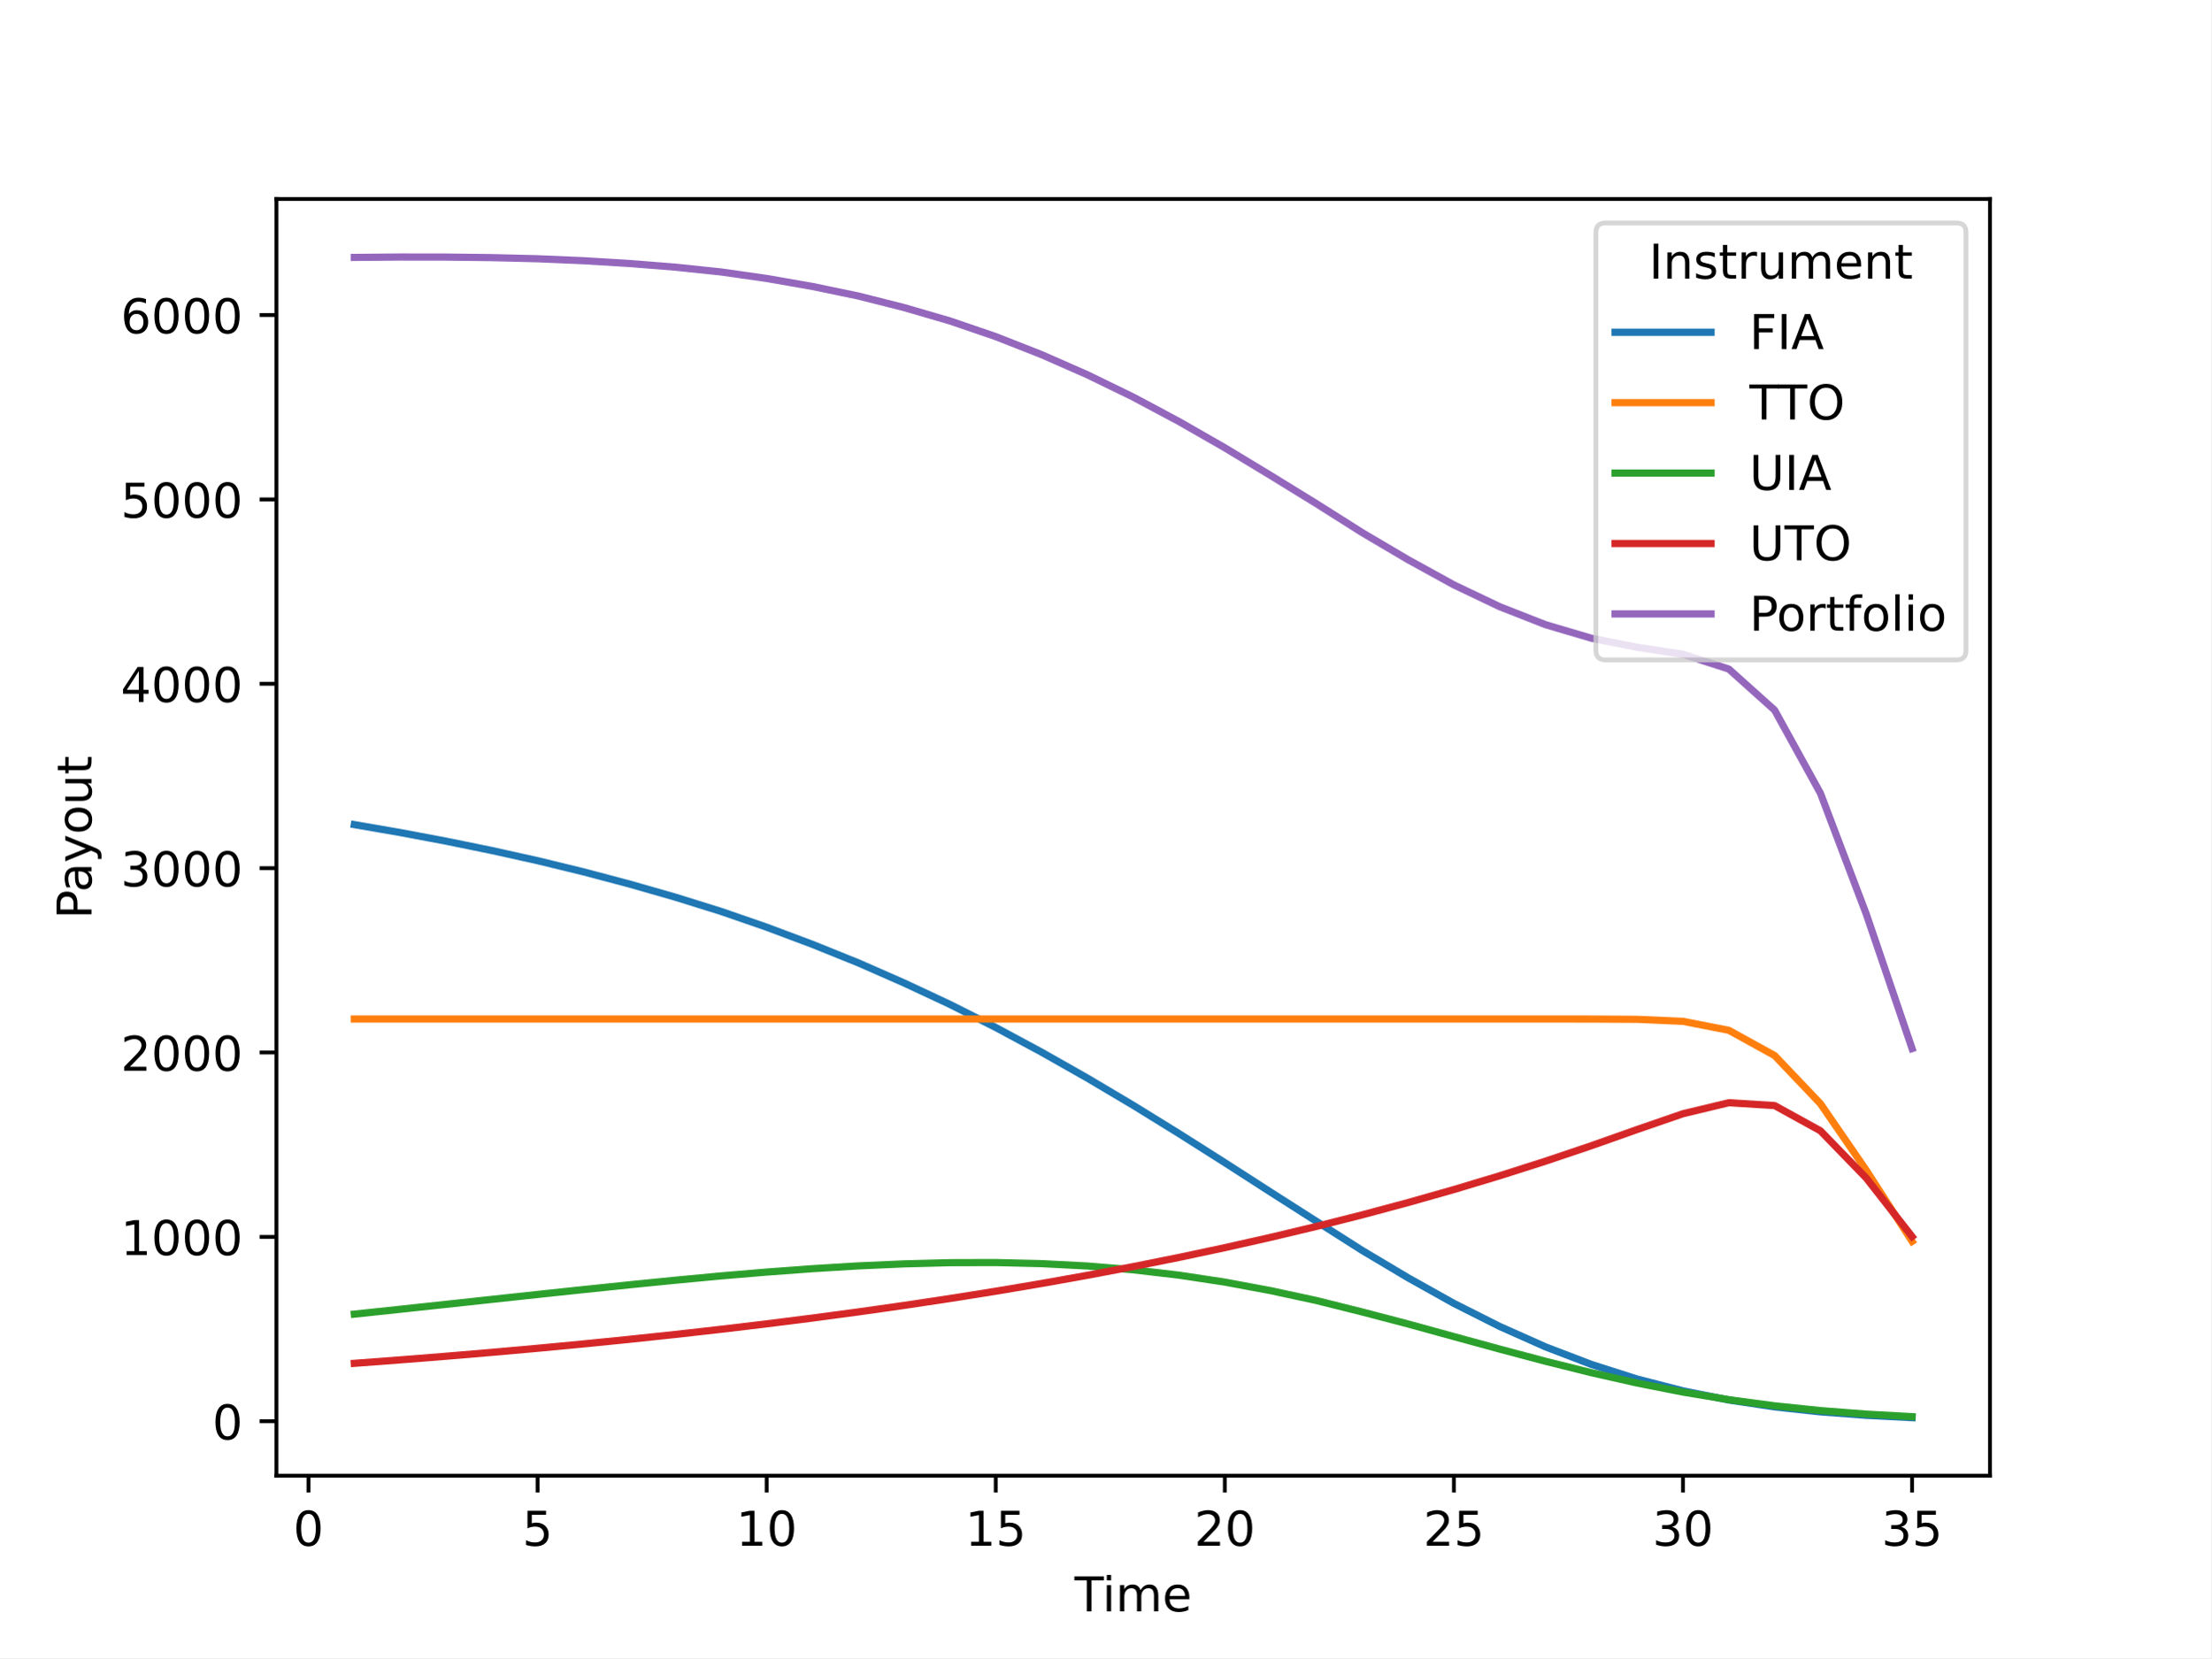
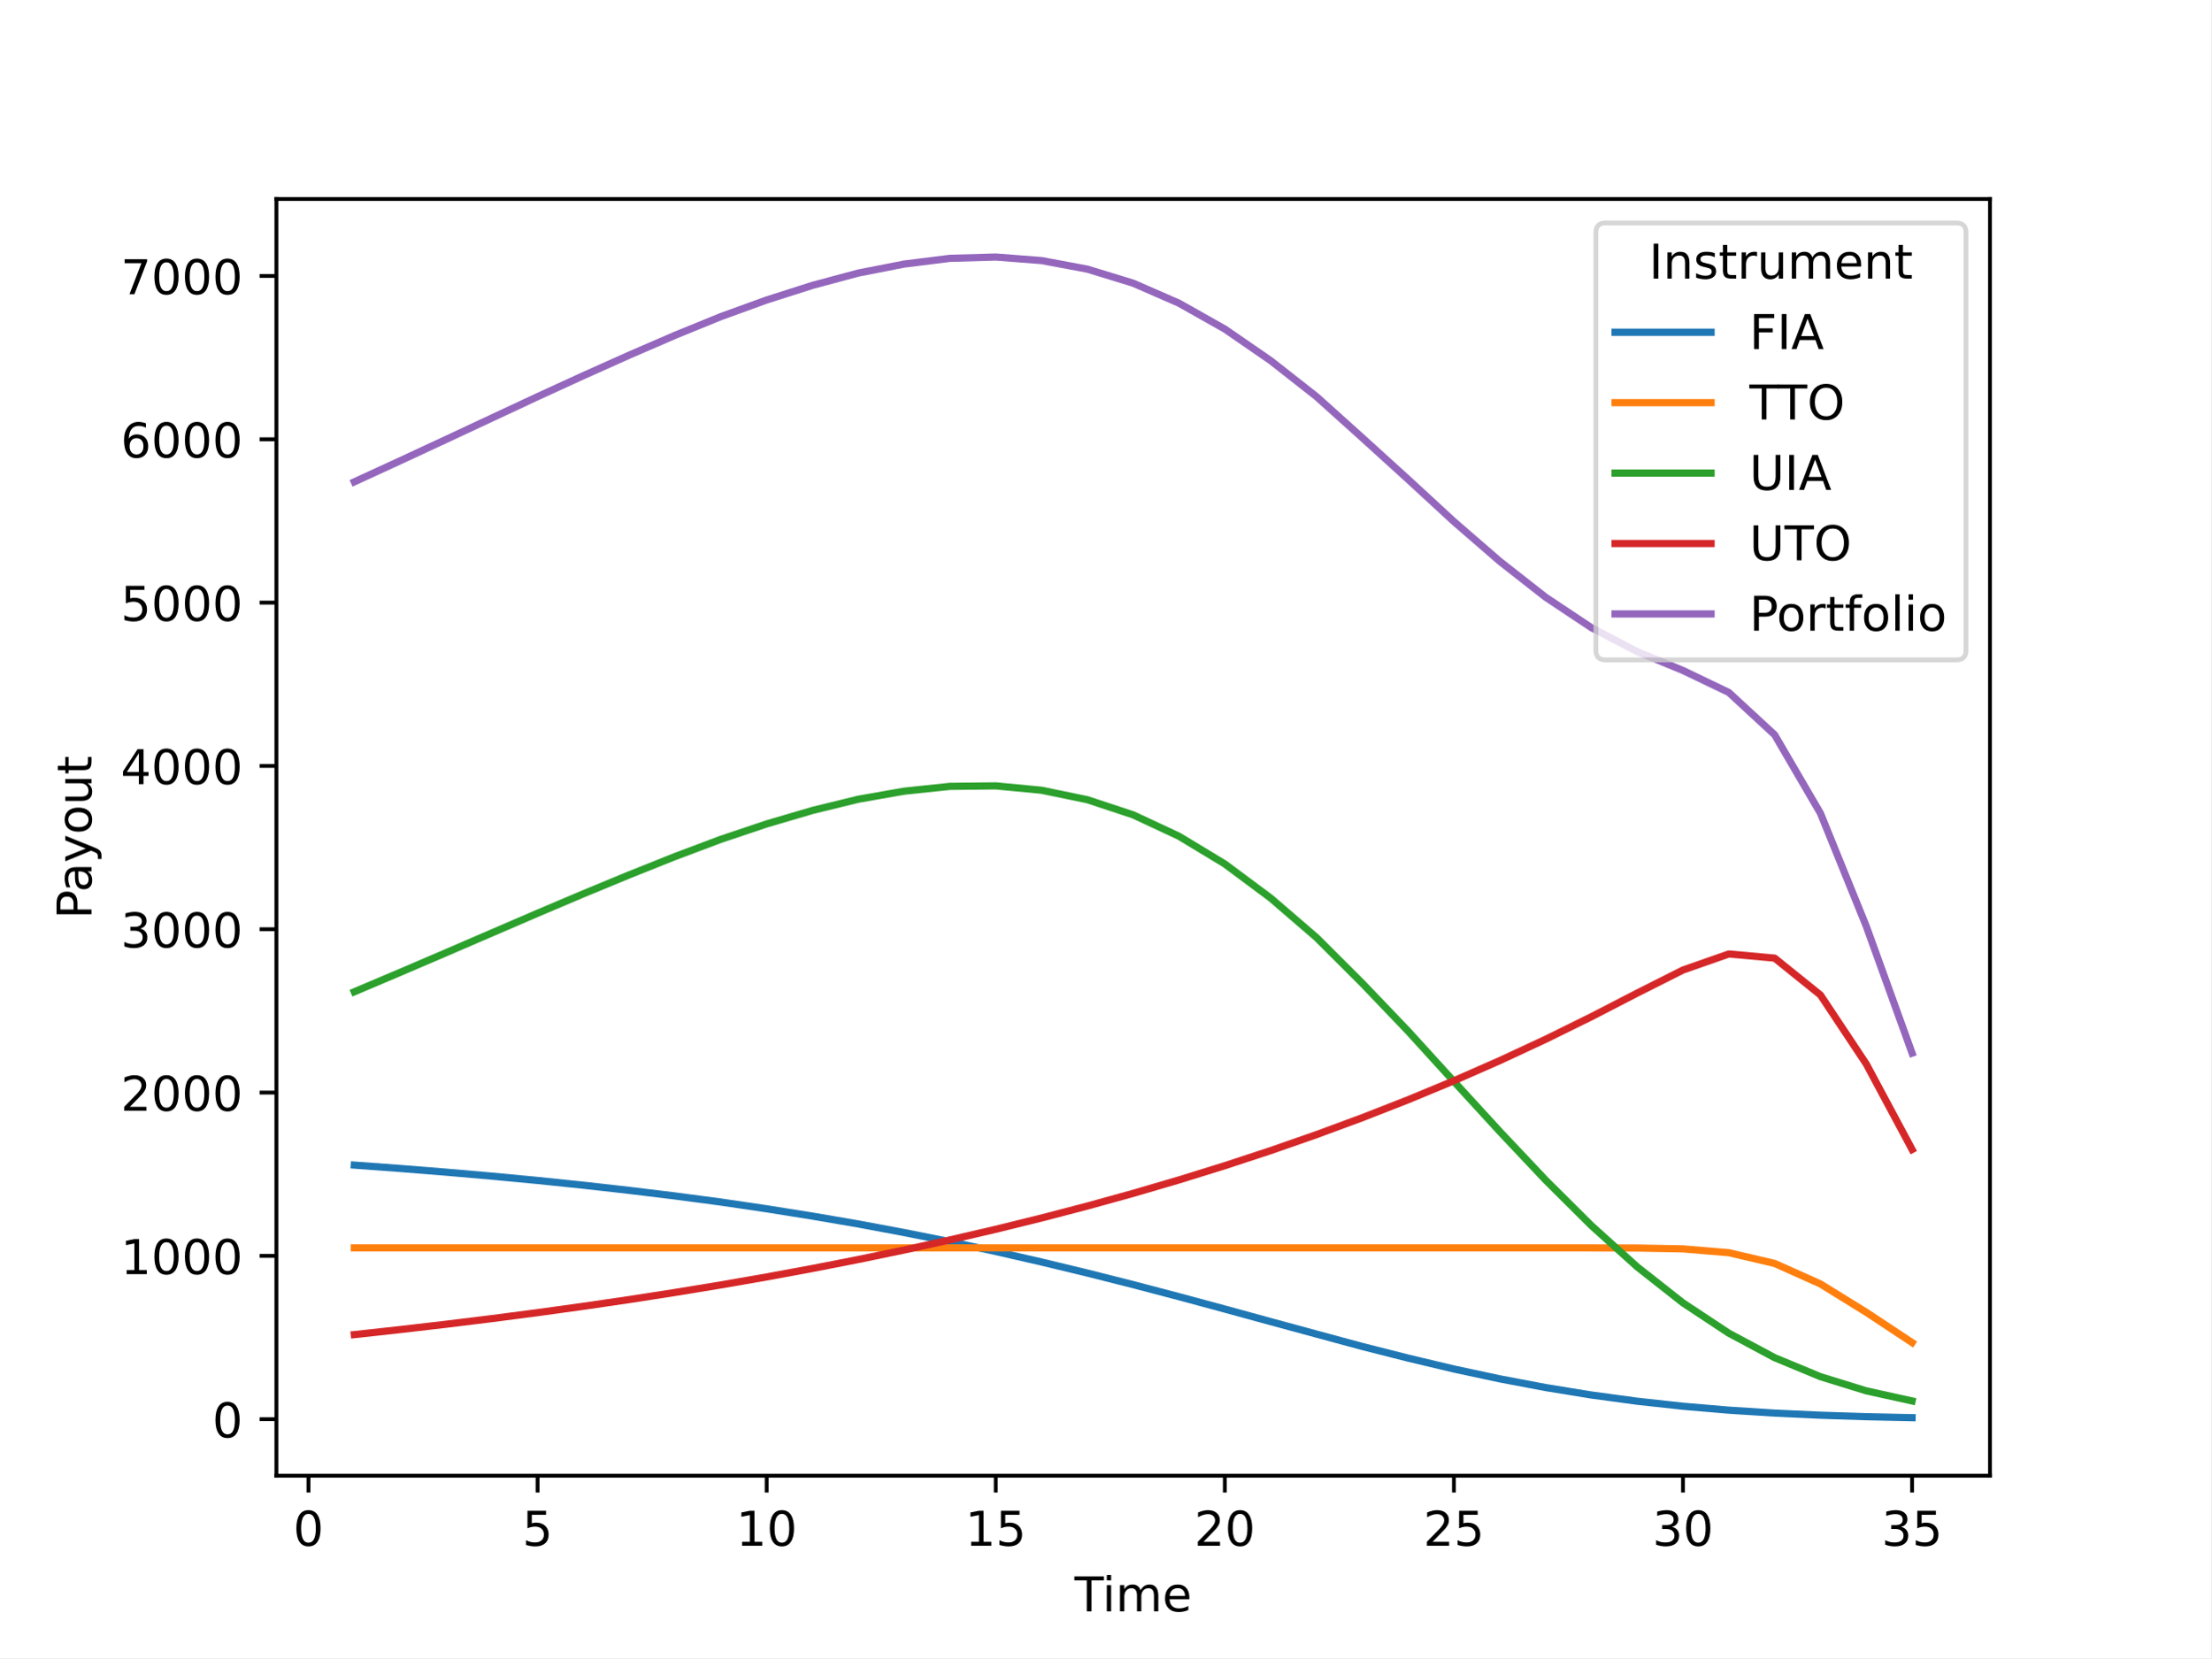
<svg xmlns="http://www.w3.org/2000/svg" xmlns:xlink="http://www.w3.org/1999/xlink" width="460.8pt" height="345.6pt" viewBox="0 0 460.8 345.6" version="1.1">
  <defs>
    <style type="text/css">*{stroke-linejoin: round; stroke-linecap: butt}</style>
  </defs>
  <g id="figure_1">
    <g id="patch_1">
      <path d="M 0 345.6  L 460.8 345.6  L 460.8 0  L 0 0  z " style="fill: #ffffff" />
    </g>
    <g id="axes_1">
      <g id="patch_2">
        <path d="M 57.6 307.584  L 414.72 307.584  L 414.72 41.472  L 57.6 41.472  z " style="fill: #ffffff" />
      </g>
      <g id="PolyCollection_1" />
      <g id="PolyCollection_2" />
      <g id="PolyCollection_3" />
      <g id="PolyCollection_4" />
      <g id="PolyCollection_5" />
      <g id="matplotlib.axis_1">
        <g id="xtick_1">
          <g id="line2d_1">
            <defs>
-               <path id="m8943c4939e" d="M 0 0  L 0 3.5  " style="stroke: #000000; stroke-width: 0.8" />
-             </defs>
-             <g>
-               <use xlink:href="#m8943c4939e" x="64.284" y="307.584" style="stroke: #000000; stroke-width: 0.8" />
+               <path id="m51796ca0a0" d="M 0 0  L 0 3.5  " style="stroke: #000000; stroke-width: 0.8" />
+             </defs>
+             <g>
+               <use xlink:href="#m51796ca0a0" x="64.284" y="307.584" style="stroke: #000000; stroke-width: 0.8" />
            </g>
          </g>
          <g id="text_1">
            <g transform="translate(61.10281 322.1824) scale(0.1 -0.1)">
              <defs>
                <path id="DejaVuSans-30" d="M 2034 4250  Q 1547 4250 1301 3770  Q 1056 3291 1056 2328  Q 1056 1369 1301 889  Q 1547 409 2034 409  Q 2525 409 2770 889  Q 3016 1369 3016 2328  Q 3016 3291 2770 3770  Q 2525 4250 2034 4250  z M 2034 4750  Q 2819 4750 3233 4129  Q 3647 3509 3647 2328  Q 3647 1150 3233 529  Q 2819 -91 2034 -91  Q 1250 -91 836 529  Q 422 1150 422 2328  Q 422 3509 836 4129  Q 1250 4750 2034 4750  z " transform="scale(0.015625)" />
              </defs>
              <use xlink:href="#DejaVuSans-30" />
            </g>
          </g>
        </g>
        <g id="xtick_2">
          <g id="line2d_2">
            <g>
-               <use xlink:href="#m8943c4939e" x="112.027" y="307.584" style="stroke: #000000; stroke-width: 0.8" />
+               <use xlink:href="#m51796ca0a0" x="112.027" y="307.584" style="stroke: #000000; stroke-width: 0.8" />
            </g>
          </g>
          <g id="text_2">
            <g transform="translate(108.8461 322.1824) scale(0.1 -0.1)">
              <defs>
                <path id="DejaVuSans-35" d="M 691 4666  L 3169 4666  L 3169 4134  L 1269 4134  L 1269 2991  Q 1406 3038 1543 3061  Q 1681 3084 1819 3084  Q 2600 3084 3056 2656  Q 3513 2228 3513 1497  Q 3513 744 3044 326  Q 2575 -91 1722 -91  Q 1428 -91 1123 -41  Q 819 9 494 109  L 494 744  Q 775 591 1075 516  Q 1375 441 1709 441  Q 2250 441 2565 725  Q 2881 1009 2881 1497  Q 2881 1984 2565 2268  Q 2250 2553 1709 2553  Q 1456 2553 1204 2497  Q 953 2441 691 2322  L 691 4666  z " transform="scale(0.015625)" />
              </defs>
              <use xlink:href="#DejaVuSans-35" />
            </g>
          </g>
        </g>
        <g id="xtick_3">
          <g id="line2d_3">
            <g>
-               <use xlink:href="#m8943c4939e" x="159.771" y="307.584" style="stroke: #000000; stroke-width: 0.8" />
+               <use xlink:href="#m51796ca0a0" x="159.771" y="307.584" style="stroke: #000000; stroke-width: 0.8" />
            </g>
          </g>
          <g id="text_3">
            <g transform="translate(153.4082 322.1824) scale(0.1 -0.1)">
              <defs>
                <path id="DejaVuSans-31" d="M 794 531  L 1825 531  L 1825 4091  L 703 3866  L 703 4441  L 1819 4666  L 2450 4666  L 2450 531  L 3481 531  L 3481 0  L 794 0  L 794 531  z " transform="scale(0.015625)" />
              </defs>
              <use xlink:href="#DejaVuSans-31" />
              <use xlink:href="#DejaVuSans-30" x="63.623" />
            </g>
          </g>
        </g>
        <g id="xtick_4">
          <g id="line2d_4">
            <g>
-               <use xlink:href="#m8943c4939e" x="207.514" y="307.584" style="stroke: #000000; stroke-width: 0.8" />
+               <use xlink:href="#m51796ca0a0" x="207.514" y="307.584" style="stroke: #000000; stroke-width: 0.8" />
            </g>
          </g>
          <g id="text_4">
            <g transform="translate(201.1515 322.1824) scale(0.1 -0.1)">
              <use xlink:href="#DejaVuSans-31" />
              <use xlink:href="#DejaVuSans-35" x="63.623" />
            </g>
          </g>
        </g>
        <g id="xtick_5">
          <g id="line2d_5">
            <g>
-               <use xlink:href="#m8943c4939e" x="255.257" y="307.584" style="stroke: #000000; stroke-width: 0.8" />
+               <use xlink:href="#m51796ca0a0" x="255.257" y="307.584" style="stroke: #000000; stroke-width: 0.8" />
            </g>
          </g>
          <g id="text_5">
            <g transform="translate(248.8948 322.1824) scale(0.1 -0.1)">
              <defs>
                <path id="DejaVuSans-32" d="M 1228 531  L 3431 531  L 3431 0  L 469 0  L 469 531  Q 828 903 1448 1529  Q 2069 2156 2228 2338  Q 2531 2678 2651 2914  Q 2772 3150 2772 3378  Q 2772 3750 2511 3984  Q 2250 4219 1831 4219  Q 1534 4219 1204 4116  Q 875 4013 500 3803  L 500 4441  Q 881 4594 1212 4672  Q 1544 4750 1819 4750  Q 2544 4750 2975 4387  Q 3406 4025 3406 3419  Q 3406 3131 3298 2873  Q 3191 2616 2906 2266  Q 2828 2175 2409 1742  Q 1991 1309 1228 531  z " transform="scale(0.015625)" />
              </defs>
              <use xlink:href="#DejaVuSans-32" />
              <use xlink:href="#DejaVuSans-30" x="63.623" />
            </g>
          </g>
        </g>
        <g id="xtick_6">
          <g id="line2d_6">
            <g>
-               <use xlink:href="#m8943c4939e" x="303.001" y="307.584" style="stroke: #000000; stroke-width: 0.8" />
+               <use xlink:href="#m51796ca0a0" x="303.001" y="307.584" style="stroke: #000000; stroke-width: 0.8" />
            </g>
          </g>
          <g id="text_6">
            <g transform="translate(296.6381 322.1824) scale(0.1 -0.1)">
              <use xlink:href="#DejaVuSans-32" />
              <use xlink:href="#DejaVuSans-35" x="63.623" />
            </g>
          </g>
        </g>
        <g id="xtick_7">
          <g id="line2d_7">
            <g>
-               <use xlink:href="#m8943c4939e" x="350.744" y="307.584" style="stroke: #000000; stroke-width: 0.8" />
+               <use xlink:href="#m51796ca0a0" x="350.744" y="307.584" style="stroke: #000000; stroke-width: 0.8" />
            </g>
          </g>
          <g id="text_7">
            <g transform="translate(344.3815 322.1824) scale(0.1 -0.1)">
              <defs>
                <path id="DejaVuSans-33" d="M 2597 2516  Q 3050 2419 3304 2112  Q 3559 1806 3559 1356  Q 3559 666 3084 287  Q 2609 -91 1734 -91  Q 1441 -91 1130 -33  Q 819 25 488 141  L 488 750  Q 750 597 1062 519  Q 1375 441 1716 441  Q 2309 441 2620 675  Q 2931 909 2931 1356  Q 2931 1769 2642 2001  Q 2353 2234 1838 2234  L 1294 2234  L 1294 2753  L 1863 2753  Q 2328 2753 2575 2939  Q 2822 3125 2822 3475  Q 2822 3834 2567 4026  Q 2313 4219 1838 4219  Q 1578 4219 1281 4162  Q 984 4106 628 3988  L 628 4550  Q 988 4650 1302 4700  Q 1616 4750 1894 4750  Q 2613 4750 3031 4423  Q 3450 4097 3450 3541  Q 3450 3153 3228 2886  Q 3006 2619 2597 2516  z " transform="scale(0.015625)" />
              </defs>
              <use xlink:href="#DejaVuSans-33" />
              <use xlink:href="#DejaVuSans-30" x="63.623" />
            </g>
          </g>
        </g>
        <g id="xtick_8">
          <g id="line2d_8">
            <g>
-               <use xlink:href="#m8943c4939e" x="398.487" y="307.584" style="stroke: #000000; stroke-width: 0.8" />
+               <use xlink:href="#m51796ca0a0" x="398.487" y="307.584" style="stroke: #000000; stroke-width: 0.8" />
            </g>
          </g>
          <g id="text_8">
            <g transform="translate(392.1248 322.1824) scale(0.1 -0.1)">
              <use xlink:href="#DejaVuSans-33" />
              <use xlink:href="#DejaVuSans-35" x="63.623" />
            </g>
          </g>
        </g>
        <g id="text_9">
          <g transform="translate(223.9264 335.8606) scale(0.1 -0.1)">
            <defs>
              <path id="DejaVuSans-54" d="M -19 4666  L 3928 4666  L 3928 4134  L 2272 4134  L 2272 0  L 1638 0  L 1638 4134  L -19 4134  L -19 4666  z " transform="scale(0.015625)" />
              <path id="DejaVuSans-69" d="M 603 3500  L 1178 3500  L 1178 0  L 603 0  L 603 3500  z M 603 4863  L 1178 4863  L 1178 4134  L 603 4134  L 603 4863  z " transform="scale(0.015625)" />
              <path id="DejaVuSans-6d" d="M 3328 2828  Q 3544 3216 3844 3400  Q 4144 3584 4550 3584  Q 5097 3584 5394 3201  Q 5691 2819 5691 2113  L 5691 0  L 5113 0  L 5113 2094  Q 5113 2597 4934 2840  Q 4756 3084 4391 3084  Q 3944 3084 3684 2787  Q 3425 2491 3425 1978  L 3425 0  L 2847 0  L 2847 2094  Q 2847 2600 2669 2842  Q 2491 3084 2119 3084  Q 1678 3084 1418 2786  Q 1159 2488 1159 1978  L 1159 0  L 581 0  L 581 3500  L 1159 3500  L 1159 2956  Q 1356 3278 1631 3431  Q 1906 3584 2284 3584  Q 2666 3584 2933 3390  Q 3200 3197 3328 2828  z " transform="scale(0.015625)" />
              <path id="DejaVuSans-65" d="M 3597 1894  L 3597 1613  L 953 1613  Q 991 1019 1311 708  Q 1631 397 2203 397  Q 2534 397 2845 478  Q 3156 559 3463 722  L 3463 178  Q 3153 47 2828 -22  Q 2503 -91 2169 -91  Q 1331 -91 842 396  Q 353 884 353 1716  Q 353 2575 817 3079  Q 1281 3584 2069 3584  Q 2775 3584 3186 3129  Q 3597 2675 3597 1894  z M 3022 2063  Q 3016 2534 2758 2815  Q 2500 3097 2075 3097  Q 1594 3097 1305 2825  Q 1016 2553 972 2059  L 3022 2063  z " transform="scale(0.015625)" />
            </defs>
            <use xlink:href="#DejaVuSans-54" />
            <use xlink:href="#DejaVuSans-69" x="57.959" />
            <use xlink:href="#DejaVuSans-6d" x="85.742" />
            <use xlink:href="#DejaVuSans-65" x="183.154" />
          </g>
        </g>
      </g>
      <g id="matplotlib.axis_2">
        <g id="ytick_1">
          <g id="line2d_9">
            <defs>
-               <path id="m70c28cfde2" d="M 0 0  L -3.5 0  " style="stroke: #000000; stroke-width: 0.8" />
-             </defs>
-             <g>
-               <use xlink:href="#m70c28cfde2" x="57.6" y="296.232" style="stroke: #000000; stroke-width: 0.8" />
+               <path id="mec98b12ef4" d="M 0 0  L -3.5 0  " style="stroke: #000000; stroke-width: 0.8" />
+             </defs>
+             <g>
+               <use xlink:href="#mec98b12ef4" x="57.6" y="295.805" style="stroke: #000000; stroke-width: 0.8" />
            </g>
          </g>
          <g id="text_10">
-             <g transform="translate(44.2375 300.0313) scale(0.1 -0.1)">
+             <g transform="translate(44.2375 299.6041) scale(0.1 -0.1)">
              <use xlink:href="#DejaVuSans-30" />
            </g>
          </g>
        </g>
        <g id="ytick_2">
          <g id="line2d_10">
            <g>
-               <use xlink:href="#m70c28cfde2" x="57.6" y="257.804" style="stroke: #000000; stroke-width: 0.8" />
+               <use xlink:href="#mec98b12ef4" x="57.6" y="261.764" style="stroke: #000000; stroke-width: 0.8" />
            </g>
          </g>
          <g id="text_11">
-             <g transform="translate(25.15 261.603) scale(0.1 -0.1)">
+             <g transform="translate(25.15 265.5631) scale(0.1 -0.1)">
              <use xlink:href="#DejaVuSans-31" />
              <use xlink:href="#DejaVuSans-30" x="63.623" />
              <use xlink:href="#DejaVuSans-30" x="127.246" />
              <use xlink:href="#DejaVuSans-30" x="190.869" />
            </g>
          </g>
        </g>
        <g id="ytick_3">
          <g id="line2d_11">
            <g>
-               <use xlink:href="#m70c28cfde2" x="57.6" y="219.376" style="stroke: #000000; stroke-width: 0.8" />
+               <use xlink:href="#mec98b12ef4" x="57.6" y="227.723" style="stroke: #000000; stroke-width: 0.8" />
            </g>
          </g>
          <g id="text_12">
-             <g transform="translate(25.15 223.1748) scale(0.1 -0.1)">
+             <g transform="translate(25.15 231.5222) scale(0.1 -0.1)">
              <use xlink:href="#DejaVuSans-32" />
              <use xlink:href="#DejaVuSans-30" x="63.623" />
              <use xlink:href="#DejaVuSans-30" x="127.246" />
              <use xlink:href="#DejaVuSans-30" x="190.869" />
            </g>
          </g>
        </g>
        <g id="ytick_4">
          <g id="line2d_12">
            <g>
-               <use xlink:href="#m70c28cfde2" x="57.6" y="180.947" style="stroke: #000000; stroke-width: 0.8" />
+               <use xlink:href="#mec98b12ef4" x="57.6" y="193.682" style="stroke: #000000; stroke-width: 0.8" />
            </g>
          </g>
          <g id="text_13">
-             <g transform="translate(25.15 184.7465) scale(0.1 -0.1)">
+             <g transform="translate(25.15 197.4813) scale(0.1 -0.1)">
              <use xlink:href="#DejaVuSans-33" />
              <use xlink:href="#DejaVuSans-30" x="63.623" />
              <use xlink:href="#DejaVuSans-30" x="127.246" />
              <use xlink:href="#DejaVuSans-30" x="190.869" />
            </g>
          </g>
        </g>
        <g id="ytick_5">
          <g id="line2d_13">
            <g>
-               <use xlink:href="#m70c28cfde2" x="57.6" y="142.519" style="stroke: #000000; stroke-width: 0.8" />
+               <use xlink:href="#mec98b12ef4" x="57.6" y="159.641" style="stroke: #000000; stroke-width: 0.8" />
            </g>
          </g>
          <g id="text_14">
-             <g transform="translate(25.15 146.3183) scale(0.1 -0.1)">
+             <g transform="translate(25.15 163.4403) scale(0.1 -0.1)">
              <defs>
                <path id="DejaVuSans-34" d="M 2419 4116  L 825 1625  L 2419 1625  L 2419 4116  z M 2253 4666  L 3047 4666  L 3047 1625  L 3713 1625  L 3713 1100  L 3047 1100  L 3047 0  L 2419 0  L 2419 1100  L 313 1100  L 313 1709  L 2253 4666  z " transform="scale(0.015625)" />
              </defs>
              <use xlink:href="#DejaVuSans-34" />
              <use xlink:href="#DejaVuSans-30" x="63.623" />
              <use xlink:href="#DejaVuSans-30" x="127.246" />
              <use xlink:href="#DejaVuSans-30" x="190.869" />
            </g>
          </g>
        </g>
        <g id="ytick_6">
          <g id="line2d_14">
            <g>
-               <use xlink:href="#m70c28cfde2" x="57.6" y="104.091" style="stroke: #000000; stroke-width: 0.8" />
+               <use xlink:href="#mec98b12ef4" x="57.6" y="125.6" style="stroke: #000000; stroke-width: 0.8" />
            </g>
          </g>
          <g id="text_15">
-             <g transform="translate(25.15 107.89) scale(0.1 -0.1)">
+             <g transform="translate(25.15 129.3994) scale(0.1 -0.1)">
              <use xlink:href="#DejaVuSans-35" />
              <use xlink:href="#DejaVuSans-30" x="63.623" />
              <use xlink:href="#DejaVuSans-30" x="127.246" />
              <use xlink:href="#DejaVuSans-30" x="190.869" />
            </g>
          </g>
        </g>
        <g id="ytick_7">
          <g id="line2d_15">
            <g>
-               <use xlink:href="#m70c28cfde2" x="57.6" y="65.663" style="stroke: #000000; stroke-width: 0.8" />
+               <use xlink:href="#mec98b12ef4" x="57.6" y="91.559" style="stroke: #000000; stroke-width: 0.8" />
            </g>
          </g>
          <g id="text_16">
-             <g transform="translate(25.15 69.4618) scale(0.1 -0.1)">
+             <g transform="translate(25.15 95.35847) scale(0.1 -0.1)">
              <defs>
                <path id="DejaVuSans-36" d="M 2113 2584  Q 1688 2584 1439 2293  Q 1191 2003 1191 1497  Q 1191 994 1439 701  Q 1688 409 2113 409  Q 2538 409 2786 701  Q 3034 994 3034 1497  Q 3034 2003 2786 2293  Q 2538 2584 2113 2584  z M 3366 4563  L 3366 3988  Q 3128 4100 2886 4159  Q 2644 4219 2406 4219  Q 1781 4219 1451 3797  Q 1122 3375 1075 2522  Q 1259 2794 1537 2939  Q 1816 3084 2150 3084  Q 2853 3084 3261 2657  Q 3669 2231 3669 1497  Q 3669 778 3244 343  Q 2819 -91 2113 -91  Q 1303 -91 875 529  Q 447 1150 447 2328  Q 447 3434 972 4092  Q 1497 4750 2381 4750  Q 2619 4750 2861 4703  Q 3103 4656 3366 4563  z " transform="scale(0.015625)" />
              </defs>
              <use xlink:href="#DejaVuSans-36" />
              <use xlink:href="#DejaVuSans-30" x="63.623" />
              <use xlink:href="#DejaVuSans-30" x="127.246" />
              <use xlink:href="#DejaVuSans-30" x="190.869" />
            </g>
          </g>
        </g>
-         <g id="text_17">
+         <g id="ytick_8">
+           <g id="line2d_16">
+             <g>
+               <use xlink:href="#mec98b12ef4" x="57.6" y="57.518" style="stroke: #000000; stroke-width: 0.8" />
+             </g>
+           </g>
+           <g id="text_17">
+             <g transform="translate(25.15 61.31753) scale(0.1 -0.1)">
+               <defs>
+                 <path id="DejaVuSans-37" d="M 525 4666  L 3525 4666  L 3525 4397  L 1831 0  L 1172 0  L 2766 4134  L 525 4134  L 525 4666  z " transform="scale(0.015625)" />
+               </defs>
+               <use xlink:href="#DejaVuSans-37" />
+               <use xlink:href="#DejaVuSans-30" x="63.623" />
+               <use xlink:href="#DejaVuSans-30" x="127.246" />
+               <use xlink:href="#DejaVuSans-30" x="190.869" />
+             </g>
+           </g>
+         </g>
+         <g id="text_18">
          <g transform="translate(19.07031 191.5296) rotate(-90) scale(0.1 -0.1)">
            <defs>
              <path id="DejaVuSans-50" d="M 1259 4147  L 1259 2394  L 2053 2394  Q 2494 2394 2734 2622  Q 2975 2850 2975 3272  Q 2975 3691 2734 3919  Q 2494 4147 2053 4147  L 1259 4147  z M 628 4666  L 2053 4666  Q 2838 4666 3239 4311  Q 3641 3956 3641 3272  Q 3641 2581 3239 2228  Q 2838 1875 2053 1875  L 1259 1875  L 1259 0  L 628 0  L 628 4666  z " transform="scale(0.015625)" />
              <path id="DejaVuSans-61" d="M 2194 1759  Q 1497 1759 1228 1600  Q 959 1441 959 1056  Q 959 750 1161 570  Q 1363 391 1709 391  Q 2188 391 2477 730  Q 2766 1069 2766 1631  L 2766 1759  L 2194 1759  z M 3341 1997  L 3341 0  L 2766 0  L 2766 531  Q 2569 213 2275 61  Q 1981 -91 1556 -91  Q 1019 -91 701 211  Q 384 513 384 1019  Q 384 1609 779 1909  Q 1175 2209 1959 2209  L 2766 2209  L 2766 2266  Q 2766 2663 2505 2880  Q 2244 3097 1772 3097  Q 1472 3097 1187 3025  Q 903 2953 641 2809  L 641 3341  Q 956 3463 1253 3523  Q 1550 3584 1831 3584  Q 2591 3584 2966 3190  Q 3341 2797 3341 1997  z " transform="scale(0.015625)" />
              <path id="DejaVuSans-79" d="M 2059 -325  Q 1816 -950 1584 -1140  Q 1353 -1331 966 -1331  L 506 -1331  L 506 -850  L 844 -850  Q 1081 -850 1212 -737  Q 1344 -625 1503 -206  L 1606 56  L 191 3500  L 800 3500  L 1894 763  L 2988 3500  L 3597 3500  L 2059 -325  z " transform="scale(0.015625)" />
              <path id="DejaVuSans-6f" d="M 1959 3097  Q 1497 3097 1228 2736  Q 959 2375 959 1747  Q 959 1119 1226 758  Q 1494 397 1959 397  Q 2419 397 2687 759  Q 2956 1122 2956 1747  Q 2956 2369 2687 2733  Q 2419 3097 1959 3097  z M 1959 3584  Q 2709 3584 3137 3096  Q 3566 2609 3566 1747  Q 3566 888 3137 398  Q 2709 -91 1959 -91  Q 1206 -91 779 398  Q 353 888 353 1747  Q 353 2609 779 3096  Q 1206 3584 1959 3584  z " transform="scale(0.015625)" />
              <path id="DejaVuSans-75" d="M 544 1381  L 544 3500  L 1119 3500  L 1119 1403  Q 1119 906 1312 657  Q 1506 409 1894 409  Q 2359 409 2629 706  Q 2900 1003 2900 1516  L 2900 3500  L 3475 3500  L 3475 0  L 2900 0  L 2900 538  Q 2691 219 2414 64  Q 2138 -91 1772 -91  Q 1169 -91 856 284  Q 544 659 544 1381  z M 1991 3584  L 1991 3584  z " transform="scale(0.015625)" />
              <path id="DejaVuSans-74" d="M 1172 4494  L 1172 3500  L 2356 3500  L 2356 3053  L 1172 3053  L 1172 1153  Q 1172 725 1289 603  Q 1406 481 1766 481  L 2356 481  L 2356 0  L 1766 0  Q 1100 0 847 248  Q 594 497 594 1153  L 594 3053  L 172 3053  L 172 3500  L 594 3500  L 594 4494  L 1172 4494  z " transform="scale(0.015625)" />
            </defs>
            <use xlink:href="#DejaVuSans-50" />
            <use xlink:href="#DejaVuSans-61" x="55.803" />
            <use xlink:href="#DejaVuSans-79" x="117.082" />
            <use xlink:href="#DejaVuSans-6f" x="176.262" />
            <use xlink:href="#DejaVuSans-75" x="237.443" />
            <use xlink:href="#DejaVuSans-74" x="300.822" />
          </g>
        </g>
      </g>
-       <g id="line2d_16">
-         <path d="M 73.833 171.874  L 83.381 173.522  L 92.93 175.32  L 102.479 177.272  L 112.027 179.39  L 121.576 181.716  L 131.125 184.244  L 140.673 186.977  L 150.222 189.952  L 159.771 193.255  L 169.319 196.837  L 178.868 200.688  L 188.417 204.88  L 197.965 209.349  L 207.514 214.163  L 217.063 219.303  L 226.611 224.715  L 236.16 230.381  L 245.709 236.279  L 255.257 242.334  L 264.806 248.483  L 274.355 254.577  L 283.903 260.647  L 293.452 266.336  L 303.001 271.673  L 312.549 276.482  L 322.098 280.736  L 331.647 284.393  L 341.195 287.441  L 350.744 289.898  L 360.293 291.811  L 369.841 293.248  L 379.39 294.285  L 388.939 295.007  L 398.487 295.488  " clip-path="url(#p06a844e3db)" style="fill: none; stroke: #1f77b4; stroke-width: 1.5; stroke-linecap: square" />
-       </g>
      <g id="line2d_17">
-         <path d="M 73.833 212.401  L 83.381 212.401  L 92.93 212.401  L 102.479 212.401  L 112.027 212.401  L 121.576 212.401  L 131.125 212.401  L 140.673 212.401  L 150.222 212.401  L 159.771 212.401  L 169.319 212.401  L 178.868 212.401  L 188.417 212.401  L 197.965 212.401  L 207.514 212.401  L 217.063 212.401  L 226.611 212.401  L 236.16 212.401  L 245.709 212.401  L 255.257 212.401  L 264.806 212.401  L 274.355 212.401  L 283.903 212.401  L 293.452 212.401  L 303.001 212.401  L 312.549 212.401  L 322.098 212.401  L 331.647 212.405  L 341.195 212.461  L 350.744 212.881  L 360.293 214.75  L 369.841 220.011  L 379.39 230.046  L 388.939 243.921  L 398.487 258.741  " clip-path="url(#p06a844e3db)" style="fill: none; stroke: #ff7f0e; stroke-width: 1.5; stroke-linecap: square" />
+         <path d="M 73.833 242.844  L 83.381 243.546  L 92.93 244.312  L 102.479 245.143  L 112.027 246.045  L 121.576 247.035  L 131.125 248.112  L 140.673 249.276  L 150.222 250.543  L 159.771 251.95  L 169.319 253.475  L 178.868 255.115  L 188.417 256.9  L 197.965 258.804  L 207.514 260.854  L 217.063 263.043  L 226.611 265.348  L 236.16 267.761  L 245.709 270.273  L 255.257 272.851  L 264.806 275.47  L 274.355 278.065  L 283.903 280.65  L 293.452 283.073  L 303.001 285.346  L 312.549 287.394  L 322.098 289.206  L 331.647 290.763  L 341.195 292.061  L 350.744 293.107  L 360.293 293.922  L 369.841 294.534  L 379.39 294.976  L 388.939 295.283  L 398.487 295.488  " clip-path="url(#p8452365f64)" style="fill: none; stroke: #1f77b4; stroke-width: 1.5; stroke-linecap: square" />
      </g>
      <g id="line2d_18">
-         <path d="M 73.833 273.91  L 83.381 272.896  L 92.93 271.87  L 102.479 270.837  L 112.027 269.806  L 121.576 268.792  L 131.125 267.801  L 140.673 266.845  L 150.222 265.945  L 159.771 265.141  L 169.319 264.437  L 178.868 263.852  L 188.417 263.431  L 197.965 263.18  L 207.514 263.154  L 217.063 263.382  L 226.611 263.876  L 236.16 264.668  L 245.709 265.786  L 255.257 267.232  L 264.806 269.013  L 274.355 271.074  L 283.903 273.462  L 293.452 275.964  L 303.001 278.592  L 312.549 281.202  L 322.098 283.739  L 331.647 286.119  L 341.195 288.276  L 350.744 290.159  L 360.293 291.741  L 369.841 293.02  L 379.39 294.012  L 388.939 294.752  L 398.487 295.28  " clip-path="url(#p06a844e3db)" style="fill: none; stroke: #2ca02c; stroke-width: 1.5; stroke-linecap: square" />
+         <path d="M 73.833 260.103  L 83.381 260.103  L 92.93 260.103  L 102.479 260.103  L 112.027 260.103  L 121.576 260.103  L 131.125 260.103  L 140.673 260.103  L 150.222 260.103  L 159.771 260.103  L 169.319 260.103  L 178.868 260.103  L 188.417 260.103  L 197.965 260.103  L 207.514 260.103  L 217.063 260.103  L 226.611 260.103  L 236.16 260.103  L 245.709 260.103  L 255.257 260.103  L 264.806 260.103  L 274.355 260.103  L 283.903 260.103  L 293.452 260.103  L 303.001 260.103  L 312.549 260.103  L 322.098 260.103  L 331.647 260.105  L 341.195 260.129  L 350.744 260.308  L 360.293 261.104  L 369.841 263.344  L 379.39 267.618  L 388.939 273.527  L 398.487 279.838  " clip-path="url(#p8452365f64)" style="fill: none; stroke: #ff7f0e; stroke-width: 1.5; stroke-linecap: square" />
      </g>
      <g id="line2d_19">
-         <path d="M 73.833 284.163  L 83.381 283.446  L 92.93 282.685  L 102.479 281.879  L 112.027 281.026  L 121.576 280.121  L 131.125 279.163  L 140.673 278.148  L 150.222 277.072  L 159.771 275.932  L 169.319 274.725  L 178.868 273.446  L 188.417 272.09  L 197.965 270.654  L 207.514 269.133  L 217.063 267.521  L 226.611 265.814  L 236.16 264.004  L 245.709 262.087  L 255.257 260.056  L 264.806 257.905  L 274.355 255.625  L 283.903 253.21  L 293.452 250.651  L 303.001 247.94  L 312.549 245.067  L 322.098 242.024  L 331.647 238.803  L 341.195 235.427  L 350.744 232.134  L 360.293 229.844  L 369.841 230.436  L 379.39 235.7  L 388.939 245.545  L 398.487 257.744  " clip-path="url(#p06a844e3db)" style="fill: none; stroke: #d62728; stroke-width: 1.5; stroke-linecap: square" />
+         <path d="M 73.833 206.724  L 83.381 202.676  L 92.93 198.583  L 102.479 194.463  L 112.027 190.347  L 121.576 186.298  L 131.125 182.346  L 140.673 178.531  L 150.222 174.939  L 159.771 171.731  L 169.319 168.922  L 178.868 166.585  L 188.417 164.906  L 197.965 163.905  L 207.514 163.802  L 217.063 164.709  L 226.611 166.684  L 236.16 169.842  L 245.709 174.303  L 255.257 180.076  L 264.806 187.182  L 274.355 195.409  L 283.903 204.937  L 293.452 214.922  L 303.001 225.409  L 312.549 235.826  L 322.098 245.948  L 331.647 255.448  L 341.195 264.054  L 350.744 271.568  L 360.293 277.883  L 369.841 282.986  L 379.39 286.947  L 388.939 289.897  L 398.487 292.004  " clip-path="url(#p8452365f64)" style="fill: none; stroke: #2ca02c; stroke-width: 1.5; stroke-linecap: square" />
      </g>
      <g id="line2d_20">
-         <path d="M 73.833 53.652  L 83.381 53.568  L 92.93 53.58  L 102.479 53.694  L 112.027 53.926  L 121.576 54.333  L 131.125 54.913  L 140.673 55.674  L 150.222 56.674  L 159.771 58.034  L 169.319 59.704  L 178.868 61.691  L 188.417 64.106  L 197.965 66.889  L 207.514 70.155  L 217.063 73.91  L 226.611 78.11  L 236.16 82.758  L 245.709 87.857  L 255.257 93.328  L 264.806 99.106  L 274.355 104.982  L 283.903 111.024  L 293.452 116.655  L 303.001 121.909  L 312.549 126.456  L 322.098 130.204  L 331.647 133.024  L 341.195 134.909  L 350.744 136.375  L 360.293 139.449  L 369.841 148.018  L 379.39 165.348  L 388.939 190.528  L 398.487 218.556  " clip-path="url(#p06a844e3db)" style="fill: none; stroke: #9467bd; stroke-width: 1.5; stroke-linecap: square" />
-       </g>
-       <g id="line2d_21" />
+         <path d="M 73.833 278.177  L 83.381 277.129  L 92.93 276.018  L 102.479 274.841  L 112.027 273.594  L 121.576 272.273  L 131.125 270.873  L 140.673 269.39  L 150.222 267.819  L 159.771 266.155  L 169.319 264.391  L 178.868 262.522  L 188.417 260.543  L 197.965 258.445  L 207.514 256.223  L 217.063 253.869  L 226.611 251.375  L 236.16 248.732  L 245.709 245.932  L 255.257 242.966  L 264.806 239.823  L 274.355 236.493  L 283.903 232.965  L 293.452 229.228  L 303.001 225.268  L 312.549 221.072  L 322.098 216.627  L 331.647 211.922  L 341.195 206.992  L 350.744 202.181  L 360.293 198.836  L 369.841 199.702  L 379.39 207.391  L 388.939 221.77  L 398.487 239.588  " clip-path="url(#p8452365f64)" style="fill: none; stroke: #d62728; stroke-width: 1.5; stroke-linecap: square" />
+       </g>
+       <g id="line2d_21">
+         <path d="M 73.833 100.434  L 83.381 96.04  L 92.93 91.601  L 102.479 87.135  L 112.027 82.674  L 121.576 78.295  L 131.125 74.02  L 140.673 69.886  L 150.222 65.99  L 159.771 62.524  L 169.319 59.477  L 178.868 56.912  L 188.417 55.038  L 197.965 53.843  L 207.514 53.568  L 217.063 54.309  L 226.611 56.095  L 236.16 59.023  L 245.709 63.196  L 255.257 68.582  L 264.806 75.163  L 274.355 82.656  L 283.903 91.242  L 293.452 99.911  L 303.001 108.711  L 312.549 116.981  L 322.098 124.469  L 331.647 130.824  L 341.195 135.821  L 350.744 139.749  L 360.293 144.33  L 369.841 153.151  L 379.39 169.517  L 388.939 193.062  L 398.487 219.504  " clip-path="url(#p8452365f64)" style="fill: none; stroke: #9467bd; stroke-width: 1.5; stroke-linecap: square" />
+       </g>
      <g id="line2d_22" />
      <g id="line2d_23" />
      <g id="line2d_24" />
      <g id="line2d_25" />
+       <g id="line2d_26" />
      <g id="patch_3">
        <path d="M 57.6 307.584  L 57.6 41.472  " style="fill: none; stroke: #000000; stroke-width: 0.8; stroke-linejoin: miter; stroke-linecap: square" />
      </g>
      <g id="patch_4">
        <path d="M 414.72 307.584  L 414.72 41.472  " style="fill: none; stroke: #000000; stroke-width: 0.8; stroke-linejoin: miter; stroke-linecap: square" />
      </g>
      <g id="patch_5">
        <path d="M 57.6 307.584  L 414.72 307.584  " style="fill: none; stroke: #000000; stroke-width: 0.8; stroke-linejoin: miter; stroke-linecap: square" />
      </g>
      <g id="patch_6">
        <path d="M 57.6 41.472  L 414.72 41.472  " style="fill: none; stroke: #000000; stroke-width: 0.8; stroke-linejoin: miter; stroke-linecap: square" />
      </g>
      <g id="legend_1">
        <g id="patch_7">
          <path d="M 334.589 137.541  L 407.72 137.541  Q 409.72 137.541 409.72 135.541  L 409.72 48.472  Q 409.72 46.472 407.72 46.472  L 334.589 46.472  Q 332.589 46.472 332.589 48.472  L 332.589 135.541  Q 332.589 137.541 334.589 137.541  z " style="fill: #ffffff; opacity: 0.8; stroke: #cccccc; stroke-linejoin: miter" />
        </g>
-         <g id="text_18">
+         <g id="text_19">
          <g transform="translate(343.6458 58.07044) scale(0.1 -0.1)">
            <defs>
              <path id="DejaVuSans-49" d="M 628 4666  L 1259 4666  L 1259 0  L 628 0  L 628 4666  z " transform="scale(0.015625)" />
              <path id="DejaVuSans-6e" d="M 3513 2113  L 3513 0  L 2938 0  L 2938 2094  Q 2938 2591 2744 2837  Q 2550 3084 2163 3084  Q 1697 3084 1428 2787  Q 1159 2491 1159 1978  L 1159 0  L 581 0  L 581 3500  L 1159 3500  L 1159 2956  Q 1366 3272 1645 3428  Q 1925 3584 2291 3584  Q 2894 3584 3203 3211  Q 3513 2838 3513 2113  z " transform="scale(0.015625)" />
              <path id="DejaVuSans-73" d="M 2834 3397  L 2834 2853  Q 2591 2978 2328 3040  Q 2066 3103 1784 3103  Q 1356 3103 1142 2972  Q 928 2841 928 2578  Q 928 2378 1081 2264  Q 1234 2150 1697 2047  L 1894 2003  Q 2506 1872 2764 1633  Q 3022 1394 3022 966  Q 3022 478 2636 193  Q 2250 -91 1575 -91  Q 1294 -91 989 -36  Q 684 19 347 128  L 347 722  Q 666 556 975 473  Q 1284 391 1588 391  Q 1994 391 2212 530  Q 2431 669 2431 922  Q 2431 1156 2273 1281  Q 2116 1406 1581 1522  L 1381 1569  Q 847 1681 609 1914  Q 372 2147 372 2553  Q 372 3047 722 3315  Q 1072 3584 1716 3584  Q 2034 3584 2315 3537  Q 2597 3491 2834 3397  z " transform="scale(0.015625)" />
              <path id="DejaVuSans-72" d="M 2631 2963  Q 2534 3019 2420 3045  Q 2306 3072 2169 3072  Q 1681 3072 1420 2755  Q 1159 2438 1159 1844  L 1159 0  L 581 0  L 581 3500  L 1159 3500  L 1159 2956  Q 1341 3275 1631 3429  Q 1922 3584 2338 3584  Q 2397 3584 2469 3576  Q 2541 3569 2628 3553  L 2631 2963  z " transform="scale(0.015625)" />
            </defs>
            <use xlink:href="#DejaVuSans-49" />
            <use xlink:href="#DejaVuSans-6e" x="29.492" />
            <use xlink:href="#DejaVuSans-73" x="92.871" />
            <use xlink:href="#DejaVuSans-74" x="144.971" />
            <use xlink:href="#DejaVuSans-72" x="184.18" />
            <use xlink:href="#DejaVuSans-75" x="225.293" />
            <use xlink:href="#DejaVuSans-6d" x="288.672" />
            <use xlink:href="#DejaVuSans-65" x="386.084" />
            <use xlink:href="#DejaVuSans-6e" x="447.607" />
            <use xlink:href="#DejaVuSans-74" x="510.986" />
          </g>
        </g>
-         <g id="line2d_26">
+         <g id="line2d_27">
          <path d="M 336.589 69.249  L 346.589 69.249  L 356.589 69.249  " style="fill: none; stroke: #1f77b4; stroke-width: 1.5; stroke-linecap: square" />
        </g>
-         <g id="text_19">
+         <g id="text_20">
          <g transform="translate(364.5888 72.74856) scale(0.1 -0.1)">
            <defs>
              <path id="DejaVuSans-46" d="M 628 4666  L 3309 4666  L 3309 4134  L 1259 4134  L 1259 2759  L 3109 2759  L 3109 2228  L 1259 2228  L 1259 0  L 628 0  L 628 4666  z " transform="scale(0.015625)" />
              <path id="DejaVuSans-41" d="M 2188 4044  L 1331 1722  L 3047 1722  L 2188 4044  z M 1831 4666  L 2547 4666  L 4325 0  L 3669 0  L 3244 1197  L 1141 1197  L 716 0  L 50 0  L 1831 4666  z " transform="scale(0.015625)" />
            </defs>
            <use xlink:href="#DejaVuSans-46" />
            <use xlink:href="#DejaVuSans-49" x="57.52" />
            <use xlink:href="#DejaVuSans-41" x="87.012" />
          </g>
        </g>
-         <g id="line2d_27">
+         <g id="line2d_28">
          <path d="M 336.589 83.927  L 346.589 83.927  L 356.589 83.927  " style="fill: none; stroke: #ff7f0e; stroke-width: 1.5; stroke-linecap: square" />
        </g>
-         <g id="text_20">
+         <g id="text_21">
          <g transform="translate(364.5888 87.42669) scale(0.1 -0.1)">
            <defs>
              <path id="DejaVuSans-4f" d="M 2522 4238  Q 1834 4238 1429 3725  Q 1025 3213 1025 2328  Q 1025 1447 1429 934  Q 1834 422 2522 422  Q 3209 422 3611 934  Q 4013 1447 4013 2328  Q 4013 3213 3611 3725  Q 3209 4238 2522 4238  z M 2522 4750  Q 3503 4750 4090 4092  Q 4678 3434 4678 2328  Q 4678 1225 4090 567  Q 3503 -91 2522 -91  Q 1538 -91 948 565  Q 359 1222 359 2328  Q 359 3434 948 4092  Q 1538 4750 2522 4750  z " transform="scale(0.015625)" />
            </defs>
            <use xlink:href="#DejaVuSans-54" />
            <use xlink:href="#DejaVuSans-54" x="59.334" />
            <use xlink:href="#DejaVuSans-4f" x="120.418" />
          </g>
        </g>
-         <g id="line2d_28">
+         <g id="line2d_29">
          <path d="M 336.589 98.605  L 346.589 98.605  L 356.589 98.605  " style="fill: none; stroke: #2ca02c; stroke-width: 1.5; stroke-linecap: square" />
        </g>
-         <g id="text_21">
+         <g id="text_22">
          <g transform="translate(364.5888 102.1048) scale(0.1 -0.1)">
            <defs>
              <path id="DejaVuSans-55" d="M 556 4666  L 1191 4666  L 1191 1831  Q 1191 1081 1462 751  Q 1734 422 2344 422  Q 2950 422 3222 751  Q 3494 1081 3494 1831  L 3494 4666  L 4128 4666  L 4128 1753  Q 4128 841 3676 375  Q 3225 -91 2344 -91  Q 1459 -91 1007 375  Q 556 841 556 1753  L 556 4666  z " transform="scale(0.015625)" />
            </defs>
            <use xlink:href="#DejaVuSans-55" />
            <use xlink:href="#DejaVuSans-49" x="73.193" />
            <use xlink:href="#DejaVuSans-41" x="102.686" />
          </g>
        </g>
-         <g id="line2d_29">
+         <g id="line2d_30">
          <path d="M 336.589 113.283  L 346.589 113.283  L 356.589 113.283  " style="fill: none; stroke: #d62728; stroke-width: 1.5; stroke-linecap: square" />
        </g>
-         <g id="text_22">
+         <g id="text_23">
          <g transform="translate(364.5888 116.7829) scale(0.1 -0.1)">
            <use xlink:href="#DejaVuSans-55" />
            <use xlink:href="#DejaVuSans-54" x="73.193" />
            <use xlink:href="#DejaVuSans-4f" x="134.277" />
          </g>
        </g>
-         <g id="line2d_30">
+         <g id="line2d_31">
          <path d="M 336.589 127.961  L 346.589 127.961  L 356.589 127.961  " style="fill: none; stroke: #9467bd; stroke-width: 1.5; stroke-linecap: square" />
        </g>
-         <g id="text_23">
+         <g id="text_24">
          <g transform="translate(364.5888 131.4611) scale(0.1 -0.1)">
            <defs>
              <path id="DejaVuSans-66" d="M 2375 4863  L 2375 4384  L 1825 4384  Q 1516 4384 1395 4259  Q 1275 4134 1275 3809  L 1275 3500  L 2222 3500  L 2222 3053  L 1275 3053  L 1275 0  L 697 0  L 697 3053  L 147 3053  L 147 3500  L 697 3500  L 697 3744  Q 697 4328 969 4595  Q 1241 4863 1831 4863  L 2375 4863  z " transform="scale(0.015625)" />
              <path id="DejaVuSans-6c" d="M 603 4863  L 1178 4863  L 1178 0  L 603 0  L 603 4863  z " transform="scale(0.015625)" />
            </defs>
            <use xlink:href="#DejaVuSans-50" />
            <use xlink:href="#DejaVuSans-6f" x="56.678" />
            <use xlink:href="#DejaVuSans-72" x="117.859" />
            <use xlink:href="#DejaVuSans-74" x="158.973" />
            <use xlink:href="#DejaVuSans-66" x="198.182" />
            <use xlink:href="#DejaVuSans-6f" x="233.387" />
            <use xlink:href="#DejaVuSans-6c" x="294.568" />
            <use xlink:href="#DejaVuSans-69" x="322.352" />
            <use xlink:href="#DejaVuSans-6f" x="350.135" />
          </g>
        </g>
      </g>
    </g>
  </g>
  <defs>
-     <clipPath id="p06a844e3db">
+     <clipPath id="p8452365f64">
      <rect x="57.6" y="41.472" width="357.12" height="266.112" />
    </clipPath>
  </defs>
</svg>
